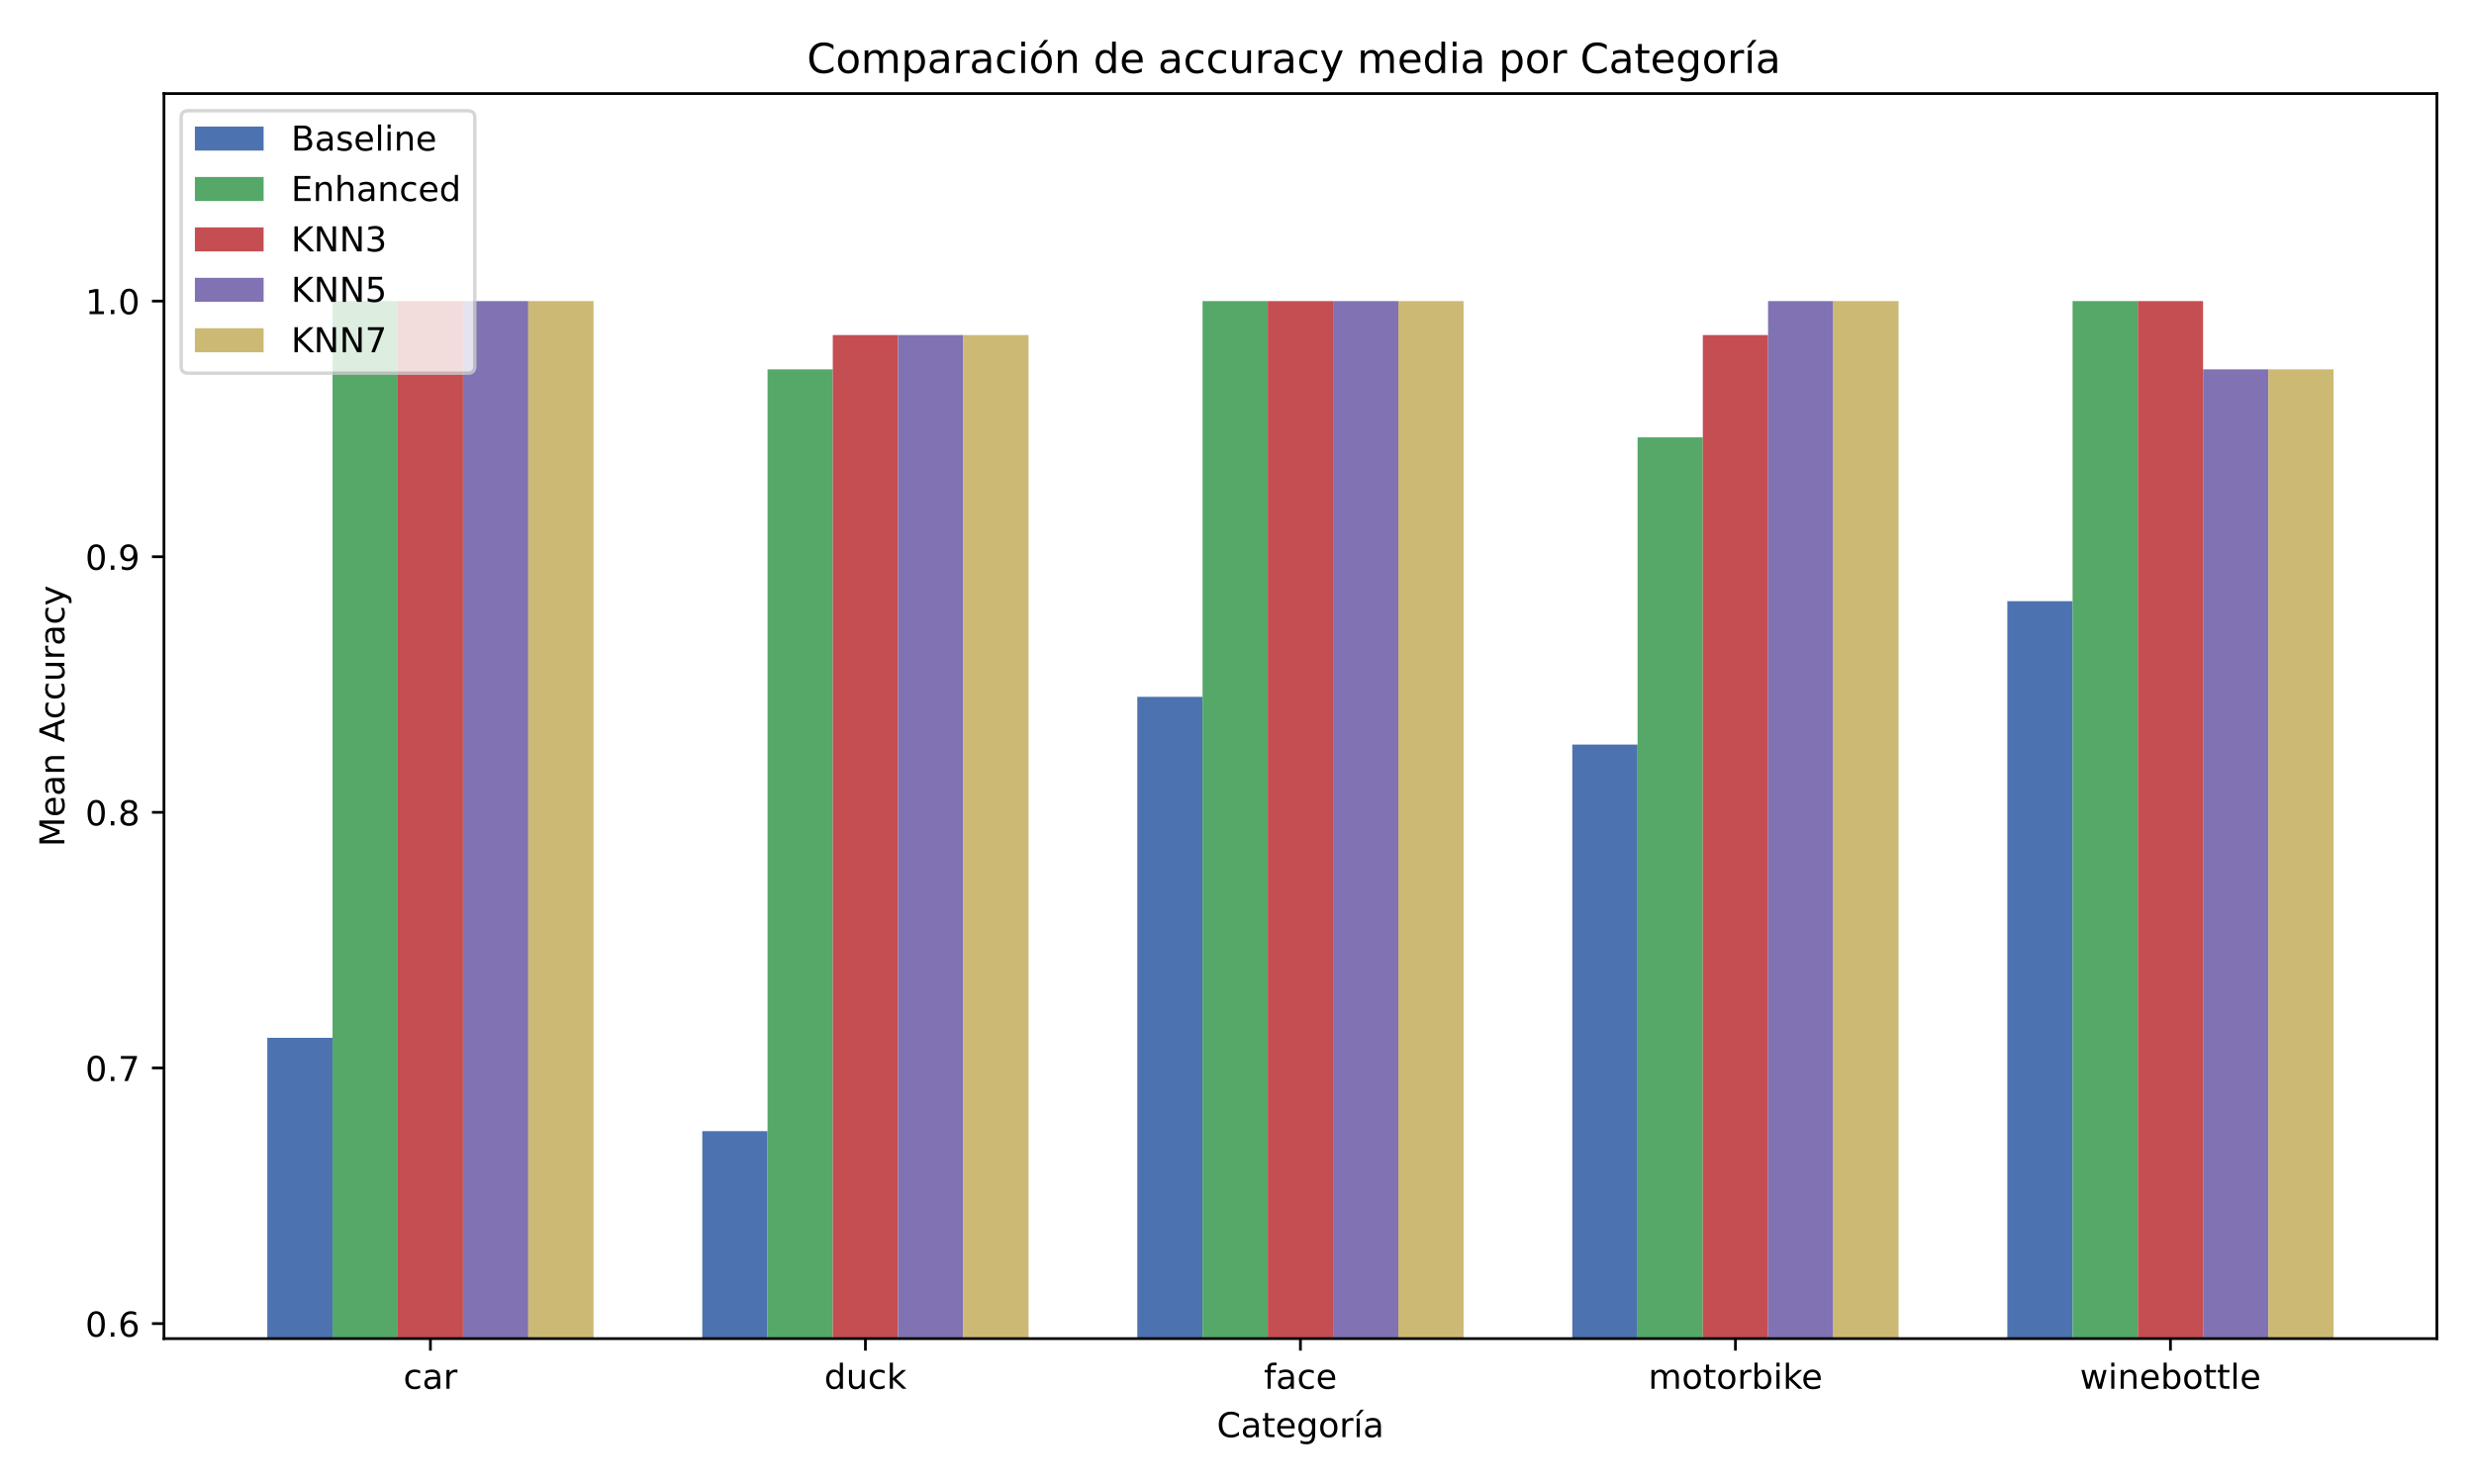
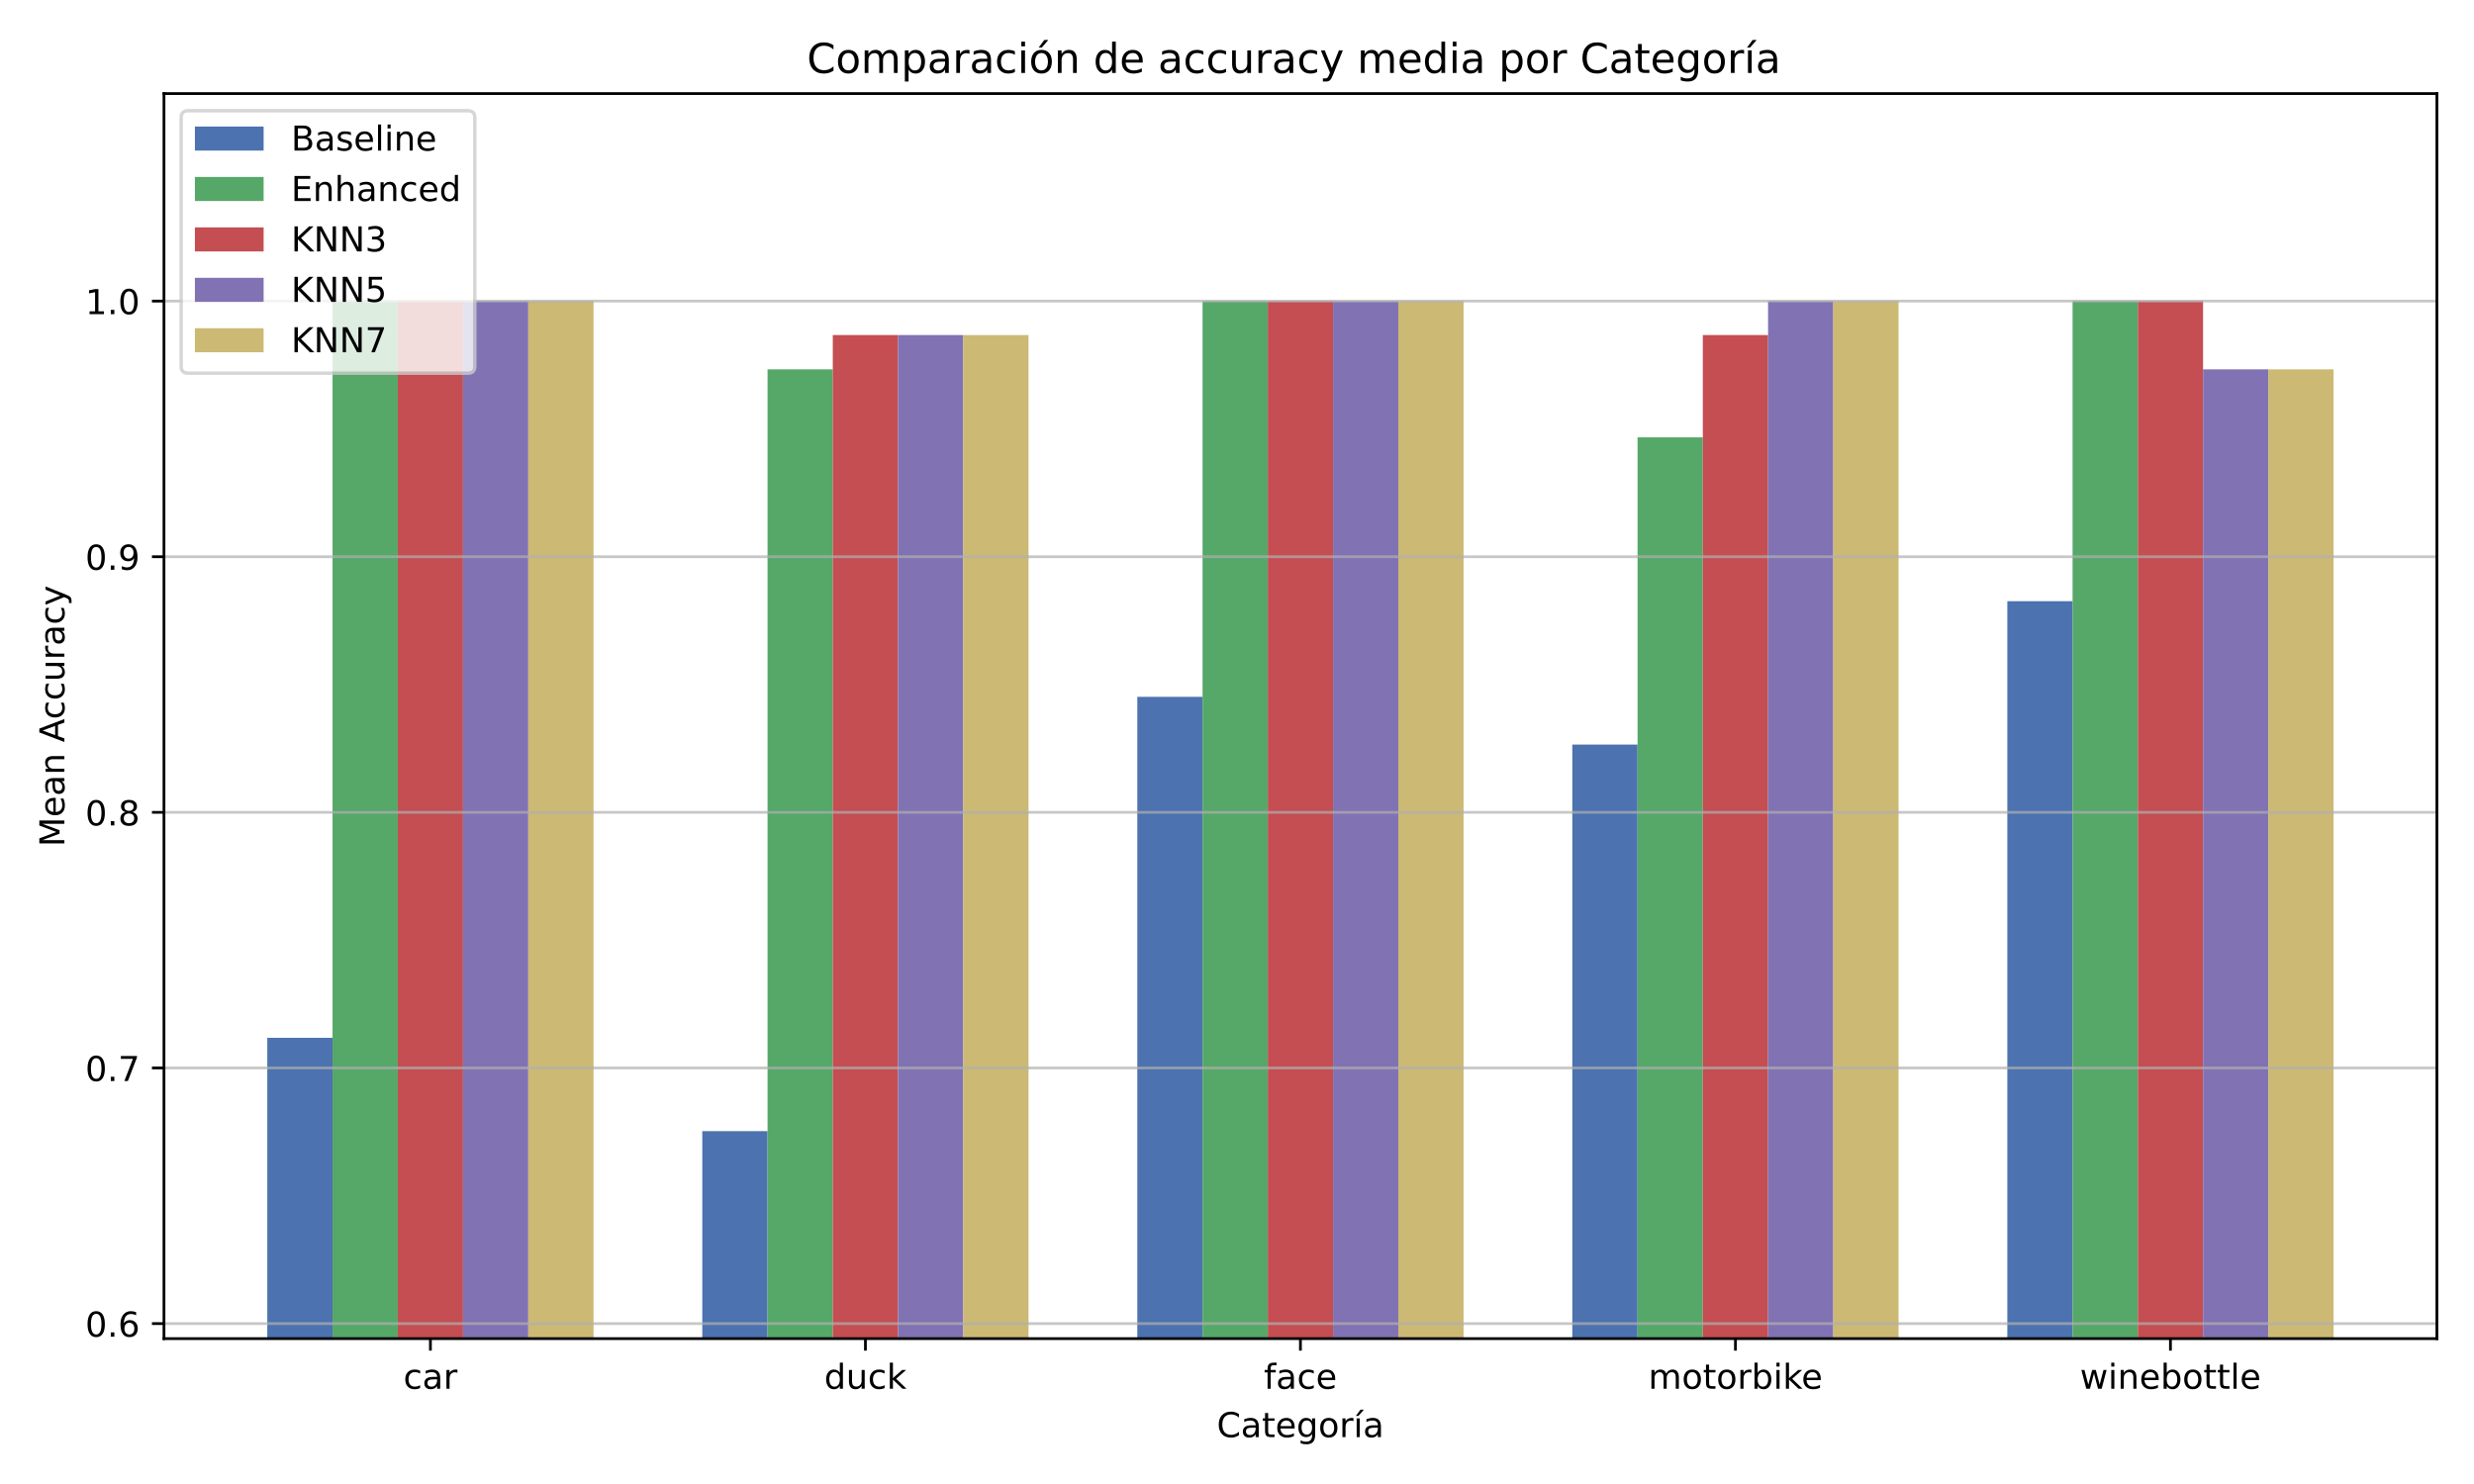
<svg xmlns="http://www.w3.org/2000/svg" xmlns:xlink="http://www.w3.org/1999/xlink" width="720pt" height="432pt" viewBox="0 0 720 432" version="1.1">
  <defs>
    <style type="text/css">*{stroke-linejoin: round; stroke-linecap: butt}</style>
  </defs>
  <g id="figure_1">
    <g id="patch_1">
      <path d="M 0 432  L 720 432  L 720 0  L 0 0  z " style="fill: #ffffff" />
    </g>
    <g id="axes_1">
      <g id="patch_2">
        <path d="M 47.72 389.68  L 709.2 389.68  L 709.2 27.24  L 47.72 27.24  z " style="fill: #ffffff" />
      </g>
      <g id="patch_3">
-         <path d="M 77.787 831.8  L 96.777 831.8  L 96.777 302.112  L 77.787 302.112  z " clip-path="url(#p5210866a4a)" style="fill: #4c72b0" />
+         <path d="M 77.787 831.8  L 96.777 831.8  L 96.777 302.112  L 77.787 302.112  z " clip-path="url(#pf6abbd18b3)" style="fill: #4c72b0" />
      </g>
      <g id="patch_4">
-         <path d="M 204.386 831.8  L 223.376 831.8  L 223.376 329.273  L 204.386 329.273  z " clip-path="url(#p5210866a4a)" style="fill: #4c72b0" />
+         <path d="M 204.386 831.8  L 223.376 831.8  L 223.376 329.273  L 204.386 329.273  z " clip-path="url(#pf6abbd18b3)" style="fill: #4c72b0" />
      </g>
      <g id="patch_5">
-         <path d="M 330.985 831.8  L 349.975 831.8  L 349.975 202.842  L 330.985 202.842  z " clip-path="url(#p5210866a4a)" style="fill: #4c72b0" />
+         <path d="M 330.985 831.8  L 349.975 831.8  L 349.975 202.842  L 330.985 202.842  z " clip-path="url(#pf6abbd18b3)" style="fill: #4c72b0" />
      </g>
      <g id="patch_6">
-         <path d="M 457.584 831.8  L 476.574 831.8  L 476.574 216.757  L 457.584 216.757  z " clip-path="url(#p5210866a4a)" style="fill: #4c72b0" />
+         <path d="M 457.584 831.8  L 476.574 831.8  L 476.574 216.757  L 457.584 216.757  z " clip-path="url(#pf6abbd18b3)" style="fill: #4c72b0" />
      </g>
      <g id="patch_7">
-         <path d="M 584.183 831.8  L 603.173 831.8  L 603.173 175.01  L 584.183 175.01  z " clip-path="url(#p5210866a4a)" style="fill: #4c72b0" />
+         <path d="M 584.183 831.8  L 603.173 831.8  L 603.173 175.01  L 584.183 175.01  z " clip-path="url(#pf6abbd18b3)" style="fill: #4c72b0" />
      </g>
      <g id="patch_8">
-         <path d="M 96.777 831.8  L 115.767 831.8  L 115.767 87.647  L 96.777 87.647  z " clip-path="url(#p5210866a4a)" style="fill: #55a868" />
+         <path d="M 96.777 831.8  L 115.767 831.8  L 115.767 87.647  L 96.777 87.647  z " clip-path="url(#pf6abbd18b3)" style="fill: #55a868" />
      </g>
      <g id="patch_9">
-         <path d="M 223.376 831.8  L 242.366 831.8  L 242.366 107.516  L 223.376 107.516  z " clip-path="url(#p5210866a4a)" style="fill: #55a868" />
+         <path d="M 223.376 831.8  L 242.366 831.8  L 242.366 107.516  L 223.376 107.516  z " clip-path="url(#pf6abbd18b3)" style="fill: #55a868" />
      </g>
      <g id="patch_10">
-         <path d="M 349.975 831.8  L 368.965 831.8  L 368.965 87.647  L 349.975 87.647  z " clip-path="url(#p5210866a4a)" style="fill: #55a868" />
+         <path d="M 349.975 831.8  L 368.965 831.8  L 368.965 87.647  L 349.975 87.647  z " clip-path="url(#pf6abbd18b3)" style="fill: #55a868" />
      </g>
      <g id="patch_11">
-         <path d="M 476.574 831.8  L 495.564 831.8  L 495.564 127.31  L 476.574 127.31  z " clip-path="url(#p5210866a4a)" style="fill: #55a868" />
+         <path d="M 476.574 831.8  L 495.564 831.8  L 495.564 127.31  L 476.574 127.31  z " clip-path="url(#pf6abbd18b3)" style="fill: #55a868" />
      </g>
      <g id="patch_12">
-         <path d="M 603.173 831.8  L 622.163 831.8  L 622.163 87.647  L 603.173 87.647  z " clip-path="url(#p5210866a4a)" style="fill: #55a868" />
+         <path d="M 603.173 831.8  L 622.163 831.8  L 622.163 87.647  L 603.173 87.647  z " clip-path="url(#pf6abbd18b3)" style="fill: #55a868" />
      </g>
      <g id="patch_13">
-         <path d="M 115.767 831.8  L 134.757 831.8  L 134.757 87.647  L 115.767 87.647  z " clip-path="url(#p5210866a4a)" style="fill: #c44e52" />
+         <path d="M 115.767 831.8  L 134.757 831.8  L 134.757 87.647  L 115.767 87.647  z " clip-path="url(#pf6abbd18b3)" style="fill: #c44e52" />
      </g>
      <g id="patch_14">
-         <path d="M 242.366 831.8  L 261.356 831.8  L 261.356 97.544  L 242.366 97.544  z " clip-path="url(#p5210866a4a)" style="fill: #c44e52" />
+         <path d="M 242.366 831.8  L 261.356 831.8  L 261.356 97.544  L 242.366 97.544  z " clip-path="url(#pf6abbd18b3)" style="fill: #c44e52" />
      </g>
      <g id="patch_15">
-         <path d="M 368.965 831.8  L 387.955 831.8  L 387.955 87.647  L 368.965 87.647  z " clip-path="url(#p5210866a4a)" style="fill: #c44e52" />
+         <path d="M 368.965 831.8  L 387.955 831.8  L 387.955 87.647  L 368.965 87.647  z " clip-path="url(#pf6abbd18b3)" style="fill: #c44e52" />
      </g>
      <g id="patch_16">
-         <path d="M 495.564 831.8  L 514.554 831.8  L 514.554 97.544  L 495.564 97.544  z " clip-path="url(#p5210866a4a)" style="fill: #c44e52" />
+         <path d="M 495.564 831.8  L 514.554 831.8  L 514.554 97.544  L 495.564 97.544  z " clip-path="url(#pf6abbd18b3)" style="fill: #c44e52" />
      </g>
      <g id="patch_17">
-         <path d="M 622.163 831.8  L 641.153 831.8  L 641.153 87.647  L 622.163 87.647  z " clip-path="url(#p5210866a4a)" style="fill: #c44e52" />
+         <path d="M 622.163 831.8  L 641.153 831.8  L 641.153 87.647  L 622.163 87.647  z " clip-path="url(#pf6abbd18b3)" style="fill: #c44e52" />
      </g>
      <g id="patch_18">
-         <path d="M 134.757 831.8  L 153.747 831.8  L 153.747 87.647  L 134.757 87.647  z " clip-path="url(#p5210866a4a)" style="fill: #8172b3" />
+         <path d="M 134.757 831.8  L 153.747 831.8  L 153.747 87.647  L 134.757 87.647  z " clip-path="url(#pf6abbd18b3)" style="fill: #8172b3" />
      </g>
      <g id="patch_19">
-         <path d="M 261.356 831.8  L 280.346 831.8  L 280.346 97.544  L 261.356 97.544  z " clip-path="url(#p5210866a4a)" style="fill: #8172b3" />
+         <path d="M 261.356 831.8  L 280.346 831.8  L 280.346 97.544  L 261.356 97.544  z " clip-path="url(#pf6abbd18b3)" style="fill: #8172b3" />
      </g>
      <g id="patch_20">
-         <path d="M 387.955 831.8  L 406.945 831.8  L 406.945 87.647  L 387.955 87.647  z " clip-path="url(#p5210866a4a)" style="fill: #8172b3" />
+         <path d="M 387.955 831.8  L 406.945 831.8  L 406.945 87.647  L 387.955 87.647  z " clip-path="url(#pf6abbd18b3)" style="fill: #8172b3" />
      </g>
      <g id="patch_21">
-         <path d="M 514.554 831.8  L 533.544 831.8  L 533.544 87.647  L 514.554 87.647  z " clip-path="url(#p5210866a4a)" style="fill: #8172b3" />
+         <path d="M 514.554 831.8  L 533.544 831.8  L 533.544 87.647  L 514.554 87.647  z " clip-path="url(#pf6abbd18b3)" style="fill: #8172b3" />
      </g>
      <g id="patch_22">
-         <path d="M 641.153 831.8  L 660.143 831.8  L 660.143 107.516  L 641.153 107.516  z " clip-path="url(#p5210866a4a)" style="fill: #8172b3" />
+         <path d="M 641.153 831.8  L 660.143 831.8  L 660.143 107.516  L 641.153 107.516  z " clip-path="url(#pf6abbd18b3)" style="fill: #8172b3" />
      </g>
      <g id="patch_23">
-         <path d="M 153.747 831.8  L 172.737 831.8  L 172.737 87.647  L 153.747 87.647  z " clip-path="url(#p5210866a4a)" style="fill: #ccb974" />
+         <path d="M 153.747 831.8  L 172.737 831.8  L 172.737 87.647  L 153.747 87.647  z " clip-path="url(#pf6abbd18b3)" style="fill: #ccb974" />
      </g>
      <g id="patch_24">
-         <path d="M 280.346 831.8  L 299.336 831.8  L 299.336 97.544  L 280.346 97.544  z " clip-path="url(#p5210866a4a)" style="fill: #ccb974" />
+         <path d="M 280.346 831.8  L 299.336 831.8  L 299.336 97.544  L 280.346 97.544  z " clip-path="url(#pf6abbd18b3)" style="fill: #ccb974" />
      </g>
      <g id="patch_25">
-         <path d="M 406.945 831.8  L 425.935 831.8  L 425.935 87.647  L 406.945 87.647  z " clip-path="url(#p5210866a4a)" style="fill: #ccb974" />
+         <path d="M 406.945 831.8  L 425.935 831.8  L 425.935 87.647  L 406.945 87.647  z " clip-path="url(#pf6abbd18b3)" style="fill: #ccb974" />
      </g>
      <g id="patch_26">
-         <path d="M 533.544 831.8  L 552.534 831.8  L 552.534 87.647  L 533.544 87.647  z " clip-path="url(#p5210866a4a)" style="fill: #ccb974" />
+         <path d="M 533.544 831.8  L 552.534 831.8  L 552.534 87.647  L 533.544 87.647  z " clip-path="url(#pf6abbd18b3)" style="fill: #ccb974" />
      </g>
      <g id="patch_27">
-         <path d="M 660.143 831.8  L 679.133 831.8  L 679.133 107.516  L 660.143 107.516  z " clip-path="url(#p5210866a4a)" style="fill: #ccb974" />
+         <path d="M 660.143 831.8  L 679.133 831.8  L 679.133 107.516  L 660.143 107.516  z " clip-path="url(#pf6abbd18b3)" style="fill: #ccb974" />
      </g>
      <g id="matplotlib.axis_1">
        <g id="xtick_1">
          <g id="line2d_1">
            <defs>
-               <path id="m7768475325" d="M 0 0  L 0 3.5  " style="stroke: #000000; stroke-width: 0.8" />
-             </defs>
-             <g>
-               <use xlink:href="#m7768475325" x="125.262" y="389.68" style="stroke: #000000; stroke-width: 0.8" />
+               <path id="m9bc396ed4d" d="M 0 0  L 0 3.5  " style="stroke: #000000; stroke-width: 0.8" />
+             </defs>
+             <g>
+               <use xlink:href="#m9bc396ed4d" x="125.262" y="389.68" style="stroke: #000000; stroke-width: 0.8" />
            </g>
          </g>
          <g id="text_1">
            <g transform="translate(117.3932 404.2784) scale(0.1 -0.1)">
              <defs>
                <path id="DejaVuSans-63" d="M 3122 3366  L 3122 2828  Q 2878 2963 2633 3030  Q 2388 3097 2138 3097  Q 1578 3097 1268 2742  Q 959 2388 959 1747  Q 959 1106 1268 751  Q 1578 397 2138 397  Q 2388 397 2633 464  Q 2878 531 3122 666  L 3122 134  Q 2881 22 2623 -34  Q 2366 -91 2075 -91  Q 1284 -91 818 406  Q 353 903 353 1747  Q 353 2603 823 3093  Q 1294 3584 2113 3584  Q 2378 3584 2631 3529  Q 2884 3475 3122 3366  z " transform="scale(0.015625)" />
                <path id="DejaVuSans-61" d="M 2194 1759  Q 1497 1759 1228 1600  Q 959 1441 959 1056  Q 959 750 1161 570  Q 1363 391 1709 391  Q 2188 391 2477 730  Q 2766 1069 2766 1631  L 2766 1759  L 2194 1759  z M 3341 1997  L 3341 0  L 2766 0  L 2766 531  Q 2569 213 2275 61  Q 1981 -91 1556 -91  Q 1019 -91 701 211  Q 384 513 384 1019  Q 384 1609 779 1909  Q 1175 2209 1959 2209  L 2766 2209  L 2766 2266  Q 2766 2663 2505 2880  Q 2244 3097 1772 3097  Q 1472 3097 1187 3025  Q 903 2953 641 2809  L 641 3341  Q 956 3463 1253 3523  Q 1550 3584 1831 3584  Q 2591 3584 2966 3190  Q 3341 2797 3341 1997  z " transform="scale(0.015625)" />
                <path id="DejaVuSans-72" d="M 2631 2963  Q 2534 3019 2420 3045  Q 2306 3072 2169 3072  Q 1681 3072 1420 2755  Q 1159 2438 1159 1844  L 1159 0  L 581 0  L 581 3500  L 1159 3500  L 1159 2956  Q 1341 3275 1631 3429  Q 1922 3584 2338 3584  Q 2397 3584 2469 3576  Q 2541 3569 2628 3553  L 2631 2963  z " transform="scale(0.015625)" />
              </defs>
              <use xlink:href="#DejaVuSans-63" />
              <use xlink:href="#DejaVuSans-61" x="54.98" />
              <use xlink:href="#DejaVuSans-72" x="116.26" />
            </g>
          </g>
        </g>
        <g id="xtick_2">
          <g id="line2d_2">
            <g>
-               <use xlink:href="#m7768475325" x="251.861" y="389.68" style="stroke: #000000; stroke-width: 0.8" />
+               <use xlink:href="#m9bc396ed4d" x="251.861" y="389.68" style="stroke: #000000; stroke-width: 0.8" />
            </g>
          </g>
          <g id="text_2">
            <g transform="translate(239.8735 404.2784) scale(0.1 -0.1)">
              <defs>
                <path id="DejaVuSans-64" d="M 2906 2969  L 2906 4863  L 3481 4863  L 3481 0  L 2906 0  L 2906 525  Q 2725 213 2448 61  Q 2172 -91 1784 -91  Q 1150 -91 751 415  Q 353 922 353 1747  Q 353 2572 751 3078  Q 1150 3584 1784 3584  Q 2172 3584 2448 3432  Q 2725 3281 2906 2969  z M 947 1747  Q 947 1113 1208 752  Q 1469 391 1925 391  Q 2381 391 2643 752  Q 2906 1113 2906 1747  Q 2906 2381 2643 2742  Q 2381 3103 1925 3103  Q 1469 3103 1208 2742  Q 947 2381 947 1747  z " transform="scale(0.015625)" />
                <path id="DejaVuSans-75" d="M 544 1381  L 544 3500  L 1119 3500  L 1119 1403  Q 1119 906 1312 657  Q 1506 409 1894 409  Q 2359 409 2629 706  Q 2900 1003 2900 1516  L 2900 3500  L 3475 3500  L 3475 0  L 2900 0  L 2900 538  Q 2691 219 2414 64  Q 2138 -91 1772 -91  Q 1169 -91 856 284  Q 544 659 544 1381  z M 1991 3584  L 1991 3584  z " transform="scale(0.015625)" />
                <path id="DejaVuSans-6b" d="M 581 4863  L 1159 4863  L 1159 1991  L 2875 3500  L 3609 3500  L 1753 1863  L 3688 0  L 2938 0  L 1159 1709  L 1159 0  L 581 0  L 581 4863  z " transform="scale(0.015625)" />
              </defs>
              <use xlink:href="#DejaVuSans-64" />
              <use xlink:href="#DejaVuSans-75" x="63.477" />
              <use xlink:href="#DejaVuSans-63" x="126.855" />
              <use xlink:href="#DejaVuSans-6b" x="181.836" />
            </g>
          </g>
        </g>
        <g id="xtick_3">
          <g id="line2d_3">
            <g>
-               <use xlink:href="#m7768475325" x="378.46" y="389.68" style="stroke: #000000; stroke-width: 0.8" />
+               <use xlink:href="#m9bc396ed4d" x="378.46" y="389.68" style="stroke: #000000; stroke-width: 0.8" />
            </g>
          </g>
          <g id="text_3">
            <g transform="translate(367.81 404.2784) scale(0.1 -0.1)">
              <defs>
                <path id="DejaVuSans-66" d="M 2375 4863  L 2375 4384  L 1825 4384  Q 1516 4384 1395 4259  Q 1275 4134 1275 3809  L 1275 3500  L 2222 3500  L 2222 3053  L 1275 3053  L 1275 0  L 697 0  L 697 3053  L 147 3053  L 147 3500  L 697 3500  L 697 3744  Q 697 4328 969 4595  Q 1241 4863 1831 4863  L 2375 4863  z " transform="scale(0.015625)" />
                <path id="DejaVuSans-65" d="M 3597 1894  L 3597 1613  L 953 1613  Q 991 1019 1311 708  Q 1631 397 2203 397  Q 2534 397 2845 478  Q 3156 559 3463 722  L 3463 178  Q 3153 47 2828 -22  Q 2503 -91 2169 -91  Q 1331 -91 842 396  Q 353 884 353 1716  Q 353 2575 817 3079  Q 1281 3584 2069 3584  Q 2775 3584 3186 3129  Q 3597 2675 3597 1894  z M 3022 2063  Q 3016 2534 2758 2815  Q 2500 3097 2075 3097  Q 1594 3097 1305 2825  Q 1016 2553 972 2059  L 3022 2063  z " transform="scale(0.015625)" />
              </defs>
              <use xlink:href="#DejaVuSans-66" />
              <use xlink:href="#DejaVuSans-61" x="35.205" />
              <use xlink:href="#DejaVuSans-63" x="96.484" />
              <use xlink:href="#DejaVuSans-65" x="151.465" />
            </g>
          </g>
        </g>
        <g id="xtick_4">
          <g id="line2d_4">
            <g>
-               <use xlink:href="#m7768475325" x="505.059" y="389.68" style="stroke: #000000; stroke-width: 0.8" />
+               <use xlink:href="#m9bc396ed4d" x="505.059" y="389.68" style="stroke: #000000; stroke-width: 0.8" />
            </g>
          </g>
          <g id="text_4">
            <g transform="translate(479.7004 404.2784) scale(0.1 -0.1)">
              <defs>
                <path id="DejaVuSans-6d" d="M 3328 2828  Q 3544 3216 3844 3400  Q 4144 3584 4550 3584  Q 5097 3584 5394 3201  Q 5691 2819 5691 2113  L 5691 0  L 5113 0  L 5113 2094  Q 5113 2597 4934 2840  Q 4756 3084 4391 3084  Q 3944 3084 3684 2787  Q 3425 2491 3425 1978  L 3425 0  L 2847 0  L 2847 2094  Q 2847 2600 2669 2842  Q 2491 3084 2119 3084  Q 1678 3084 1418 2786  Q 1159 2488 1159 1978  L 1159 0  L 581 0  L 581 3500  L 1159 3500  L 1159 2956  Q 1356 3278 1631 3431  Q 1906 3584 2284 3584  Q 2666 3584 2933 3390  Q 3200 3197 3328 2828  z " transform="scale(0.015625)" />
                <path id="DejaVuSans-6f" d="M 1959 3097  Q 1497 3097 1228 2736  Q 959 2375 959 1747  Q 959 1119 1226 758  Q 1494 397 1959 397  Q 2419 397 2687 759  Q 2956 1122 2956 1747  Q 2956 2369 2687 2733  Q 2419 3097 1959 3097  z M 1959 3584  Q 2709 3584 3137 3096  Q 3566 2609 3566 1747  Q 3566 888 3137 398  Q 2709 -91 1959 -91  Q 1206 -91 779 398  Q 353 888 353 1747  Q 353 2609 779 3096  Q 1206 3584 1959 3584  z " transform="scale(0.015625)" />
                <path id="DejaVuSans-74" d="M 1172 4494  L 1172 3500  L 2356 3500  L 2356 3053  L 1172 3053  L 1172 1153  Q 1172 725 1289 603  Q 1406 481 1766 481  L 2356 481  L 2356 0  L 1766 0  Q 1100 0 847 248  Q 594 497 594 1153  L 594 3053  L 172 3053  L 172 3500  L 594 3500  L 594 4494  L 1172 4494  z " transform="scale(0.015625)" />
                <path id="DejaVuSans-62" d="M 3116 1747  Q 3116 2381 2855 2742  Q 2594 3103 2138 3103  Q 1681 3103 1420 2742  Q 1159 2381 1159 1747  Q 1159 1113 1420 752  Q 1681 391 2138 391  Q 2594 391 2855 752  Q 3116 1113 3116 1747  z M 1159 2969  Q 1341 3281 1617 3432  Q 1894 3584 2278 3584  Q 2916 3584 3314 3078  Q 3713 2572 3713 1747  Q 3713 922 3314 415  Q 2916 -91 2278 -91  Q 1894 -91 1617 61  Q 1341 213 1159 525  L 1159 0  L 581 0  L 581 4863  L 1159 4863  L 1159 2969  z " transform="scale(0.015625)" />
                <path id="DejaVuSans-69" d="M 603 3500  L 1178 3500  L 1178 0  L 603 0  L 603 3500  z M 603 4863  L 1178 4863  L 1178 4134  L 603 4134  L 603 4863  z " transform="scale(0.015625)" />
              </defs>
              <use xlink:href="#DejaVuSans-6d" />
              <use xlink:href="#DejaVuSans-6f" x="97.412" />
              <use xlink:href="#DejaVuSans-74" x="158.594" />
              <use xlink:href="#DejaVuSans-6f" x="197.803" />
              <use xlink:href="#DejaVuSans-72" x="258.984" />
              <use xlink:href="#DejaVuSans-62" x="300.098" />
              <use xlink:href="#DejaVuSans-69" x="363.574" />
              <use xlink:href="#DejaVuSans-6b" x="391.357" />
              <use xlink:href="#DejaVuSans-65" x="445.643" />
            </g>
          </g>
        </g>
        <g id="xtick_5">
          <g id="line2d_5">
            <g>
-               <use xlink:href="#m7768475325" x="631.658" y="389.68" style="stroke: #000000; stroke-width: 0.8" />
+               <use xlink:href="#m9bc396ed4d" x="631.658" y="389.68" style="stroke: #000000; stroke-width: 0.8" />
            </g>
          </g>
          <g id="text_5">
            <g transform="translate(605.3151 404.2784) scale(0.1 -0.1)">
              <defs>
                <path id="DejaVuSans-77" d="M 269 3500  L 844 3500  L 1563 769  L 2278 3500  L 2956 3500  L 3675 769  L 4391 3500  L 4966 3500  L 4050 0  L 3372 0  L 2619 2869  L 1863 0  L 1184 0  L 269 3500  z " transform="scale(0.015625)" />
                <path id="DejaVuSans-6e" d="M 3513 2113  L 3513 0  L 2938 0  L 2938 2094  Q 2938 2591 2744 2837  Q 2550 3084 2163 3084  Q 1697 3084 1428 2787  Q 1159 2491 1159 1978  L 1159 0  L 581 0  L 581 3500  L 1159 3500  L 1159 2956  Q 1366 3272 1645 3428  Q 1925 3584 2291 3584  Q 2894 3584 3203 3211  Q 3513 2838 3513 2113  z " transform="scale(0.015625)" />
                <path id="DejaVuSans-6c" d="M 603 4863  L 1178 4863  L 1178 0  L 603 0  L 603 4863  z " transform="scale(0.015625)" />
              </defs>
              <use xlink:href="#DejaVuSans-77" />
              <use xlink:href="#DejaVuSans-69" x="81.787" />
              <use xlink:href="#DejaVuSans-6e" x="109.57" />
              <use xlink:href="#DejaVuSans-65" x="172.949" />
              <use xlink:href="#DejaVuSans-62" x="234.473" />
              <use xlink:href="#DejaVuSans-6f" x="297.949" />
              <use xlink:href="#DejaVuSans-74" x="359.131" />
              <use xlink:href="#DejaVuSans-74" x="398.34" />
              <use xlink:href="#DejaVuSans-6c" x="437.549" />
              <use xlink:href="#DejaVuSans-65" x="465.332" />
            </g>
          </g>
        </g>
        <g id="text_6">
          <g transform="translate(354.1256 418.3566) scale(0.1 -0.1)">
            <defs>
              <path id="DejaVuSans-43" d="M 4122 4306  L 4122 3641  Q 3803 3938 3442 4084  Q 3081 4231 2675 4231  Q 1875 4231 1450 3742  Q 1025 3253 1025 2328  Q 1025 1406 1450 917  Q 1875 428 2675 428  Q 3081 428 3442 575  Q 3803 722 4122 1019  L 4122 359  Q 3791 134 3420 21  Q 3050 -91 2638 -91  Q 1578 -91 968 557  Q 359 1206 359 2328  Q 359 3453 968 4101  Q 1578 4750 2638 4750  Q 3056 4750 3426 4639  Q 3797 4528 4122 4306  z " transform="scale(0.015625)" />
              <path id="DejaVuSans-67" d="M 2906 1791  Q 2906 2416 2648 2759  Q 2391 3103 1925 3103  Q 1463 3103 1205 2759  Q 947 2416 947 1791  Q 947 1169 1205 825  Q 1463 481 1925 481  Q 2391 481 2648 825  Q 2906 1169 2906 1791  z M 3481 434  Q 3481 -459 3084 -895  Q 2688 -1331 1869 -1331  Q 1566 -1331 1297 -1286  Q 1028 -1241 775 -1147  L 775 -588  Q 1028 -725 1275 -790  Q 1522 -856 1778 -856  Q 2344 -856 2625 -561  Q 2906 -266 2906 331  L 2906 616  Q 2728 306 2450 153  Q 2172 0 1784 0  Q 1141 0 747 490  Q 353 981 353 1791  Q 353 2603 747 3093  Q 1141 3584 1784 3584  Q 2172 3584 2450 3431  Q 2728 3278 2906 2969  L 2906 3500  L 3481 3500  L 3481 434  z " transform="scale(0.015625)" />
              <path id="DejaVuSans-ed" d="M 1322 5119  L 1944 5119  L 926 3944  L 447 3944  L 1322 5119  z M 603 3500  L 1178 3500  L 1178 0  L 603 0  L 603 3500  z M 891 3584  L 891 3584  z " transform="scale(0.015625)" />
            </defs>
            <use xlink:href="#DejaVuSans-43" />
            <use xlink:href="#DejaVuSans-61" x="69.824" />
            <use xlink:href="#DejaVuSans-74" x="131.104" />
            <use xlink:href="#DejaVuSans-65" x="170.312" />
            <use xlink:href="#DejaVuSans-67" x="231.836" />
            <use xlink:href="#DejaVuSans-6f" x="295.312" />
            <use xlink:href="#DejaVuSans-72" x="356.494" />
            <use xlink:href="#DejaVuSans-ed" x="397.607" />
            <use xlink:href="#DejaVuSans-61" x="425.391" />
          </g>
        </g>
      </g>
      <g id="matplotlib.axis_2">
        <g id="ytick_1">
          <g id="line2d_6">
-             <defs>
-               <path id="me18ffff61a" d="M 0 0  L -3.5 0  " style="stroke: #000000; stroke-width: 0.8" />
-             </defs>
-             <g>
-               <use xlink:href="#me18ffff61a" x="47.72" y="385.308" style="stroke: #000000; stroke-width: 0.8" />
+             <path d="M 47.72 385.308  L 709.2 385.308  " clip-path="url(#pf6abbd18b3)" style="fill: none; stroke: #b0b0b0; stroke-opacity: 0.7; stroke-width: 0.8; stroke-linecap: square" />
+           </g>
+           <g id="line2d_7">
+             <defs>
+               <path id="m8145f2a3a0" d="M 0 0  L -3.5 0  " style="stroke: #000000; stroke-width: 0.8" />
+             </defs>
+             <g>
+               <use xlink:href="#m8145f2a3a0" x="47.72" y="385.308" style="stroke: #000000; stroke-width: 0.8" />
            </g>
          </g>
          <g id="text_7">
            <g transform="translate(24.81687 389.1073) scale(0.1 -0.1)">
              <defs>
                <path id="DejaVuSans-30" d="M 2034 4250  Q 1547 4250 1301 3770  Q 1056 3291 1056 2328  Q 1056 1369 1301 889  Q 1547 409 2034 409  Q 2525 409 2770 889  Q 3016 1369 3016 2328  Q 3016 3291 2770 3770  Q 2525 4250 2034 4250  z M 2034 4750  Q 2819 4750 3233 4129  Q 3647 3509 3647 2328  Q 3647 1150 3233 529  Q 2819 -91 2034 -91  Q 1250 -91 836 529  Q 422 1150 422 2328  Q 422 3509 836 4129  Q 1250 4750 2034 4750  z " transform="scale(0.015625)" />
                <path id="DejaVuSans-2e" d="M 684 794  L 1344 794  L 1344 0  L 684 0  L 684 794  z " transform="scale(0.015625)" />
                <path id="DejaVuSans-36" d="M 2113 2584  Q 1688 2584 1439 2293  Q 1191 2003 1191 1497  Q 1191 994 1439 701  Q 1688 409 2113 409  Q 2538 409 2786 701  Q 3034 994 3034 1497  Q 3034 2003 2786 2293  Q 2538 2584 2113 2584  z M 3366 4563  L 3366 3988  Q 3128 4100 2886 4159  Q 2644 4219 2406 4219  Q 1781 4219 1451 3797  Q 1122 3375 1075 2522  Q 1259 2794 1537 2939  Q 1816 3084 2150 3084  Q 2853 3084 3261 2657  Q 3669 2231 3669 1497  Q 3669 778 3244 343  Q 2819 -91 2113 -91  Q 1303 -91 875 529  Q 447 1150 447 2328  Q 447 3434 972 4092  Q 1497 4750 2381 4750  Q 2619 4750 2861 4703  Q 3103 4656 3366 4563  z " transform="scale(0.015625)" />
              </defs>
              <use xlink:href="#DejaVuSans-30" />
              <use xlink:href="#DejaVuSans-2e" x="63.623" />
              <use xlink:href="#DejaVuSans-36" x="95.41" />
            </g>
          </g>
        </g>
        <g id="ytick_2">
-           <g id="line2d_7">
-             <g>
-               <use xlink:href="#me18ffff61a" x="47.72" y="310.893" style="stroke: #000000; stroke-width: 0.8" />
+           <g id="line2d_8">
+             <path d="M 47.72 310.893  L 709.2 310.893  " clip-path="url(#pf6abbd18b3)" style="fill: none; stroke: #b0b0b0; stroke-opacity: 0.7; stroke-width: 0.8; stroke-linecap: square" />
+           </g>
+           <g id="line2d_9">
+             <g>
+               <use xlink:href="#m8145f2a3a0" x="47.72" y="310.893" style="stroke: #000000; stroke-width: 0.8" />
            </g>
          </g>
          <g id="text_8">
            <g transform="translate(24.81687 314.692) scale(0.1 -0.1)">
              <defs>
                <path id="DejaVuSans-37" d="M 525 4666  L 3525 4666  L 3525 4397  L 1831 0  L 1172 0  L 2766 4134  L 525 4134  L 525 4666  z " transform="scale(0.015625)" />
              </defs>
              <use xlink:href="#DejaVuSans-30" />
              <use xlink:href="#DejaVuSans-2e" x="63.623" />
              <use xlink:href="#DejaVuSans-37" x="95.41" />
            </g>
          </g>
        </g>
        <g id="ytick_3">
-           <g id="line2d_8">
-             <g>
-               <use xlink:href="#me18ffff61a" x="47.72" y="236.477" style="stroke: #000000; stroke-width: 0.8" />
+           <g id="line2d_10">
+             <path d="M 47.72 236.477  L 709.2 236.477  " clip-path="url(#pf6abbd18b3)" style="fill: none; stroke: #b0b0b0; stroke-opacity: 0.7; stroke-width: 0.8; stroke-linecap: square" />
+           </g>
+           <g id="line2d_11">
+             <g>
+               <use xlink:href="#m8145f2a3a0" x="47.72" y="236.477" style="stroke: #000000; stroke-width: 0.8" />
            </g>
          </g>
          <g id="text_9">
            <g transform="translate(24.81687 240.2766) scale(0.1 -0.1)">
              <defs>
                <path id="DejaVuSans-38" d="M 2034 2216  Q 1584 2216 1326 1975  Q 1069 1734 1069 1313  Q 1069 891 1326 650  Q 1584 409 2034 409  Q 2484 409 2743 651  Q 3003 894 3003 1313  Q 3003 1734 2745 1975  Q 2488 2216 2034 2216  z M 1403 2484  Q 997 2584 770 2862  Q 544 3141 544 3541  Q 544 4100 942 4425  Q 1341 4750 2034 4750  Q 2731 4750 3128 4425  Q 3525 4100 3525 3541  Q 3525 3141 3298 2862  Q 3072 2584 2669 2484  Q 3125 2378 3379 2068  Q 3634 1759 3634 1313  Q 3634 634 3220 271  Q 2806 -91 2034 -91  Q 1263 -91 848 271  Q 434 634 434 1313  Q 434 1759 690 2068  Q 947 2378 1403 2484  z M 1172 3481  Q 1172 3119 1398 2916  Q 1625 2713 2034 2713  Q 2441 2713 2670 2916  Q 2900 3119 2900 3481  Q 2900 3844 2670 4047  Q 2441 4250 2034 4250  Q 1625 4250 1398 4047  Q 1172 3844 1172 3481  z " transform="scale(0.015625)" />
              </defs>
              <use xlink:href="#DejaVuSans-30" />
              <use xlink:href="#DejaVuSans-2e" x="63.623" />
              <use xlink:href="#DejaVuSans-38" x="95.41" />
            </g>
          </g>
        </g>
        <g id="ytick_4">
-           <g id="line2d_9">
-             <g>
-               <use xlink:href="#me18ffff61a" x="47.72" y="162.062" style="stroke: #000000; stroke-width: 0.8" />
+           <g id="line2d_12">
+             <path d="M 47.72 162.062  L 709.2 162.062  " clip-path="url(#pf6abbd18b3)" style="fill: none; stroke: #b0b0b0; stroke-opacity: 0.7; stroke-width: 0.8; stroke-linecap: square" />
+           </g>
+           <g id="line2d_13">
+             <g>
+               <use xlink:href="#m8145f2a3a0" x="47.72" y="162.062" style="stroke: #000000; stroke-width: 0.8" />
            </g>
          </g>
          <g id="text_10">
            <g transform="translate(24.81687 165.8612) scale(0.1 -0.1)">
              <defs>
                <path id="DejaVuSans-39" d="M 703 97  L 703 672  Q 941 559 1184 500  Q 1428 441 1663 441  Q 2288 441 2617 861  Q 2947 1281 2994 2138  Q 2813 1869 2534 1725  Q 2256 1581 1919 1581  Q 1219 1581 811 2004  Q 403 2428 403 3163  Q 403 3881 828 4315  Q 1253 4750 1959 4750  Q 2769 4750 3195 4129  Q 3622 3509 3622 2328  Q 3622 1225 3098 567  Q 2575 -91 1691 -91  Q 1453 -91 1209 -44  Q 966 3 703 97  z M 1959 2075  Q 2384 2075 2632 2365  Q 2881 2656 2881 3163  Q 2881 3666 2632 3958  Q 2384 4250 1959 4250  Q 1534 4250 1286 3958  Q 1038 3666 1038 3163  Q 1038 2656 1286 2365  Q 1534 2075 1959 2075  z " transform="scale(0.015625)" />
              </defs>
              <use xlink:href="#DejaVuSans-30" />
              <use xlink:href="#DejaVuSans-2e" x="63.623" />
              <use xlink:href="#DejaVuSans-39" x="95.41" />
            </g>
          </g>
        </g>
        <g id="ytick_5">
-           <g id="line2d_10">
-             <g>
-               <use xlink:href="#me18ffff61a" x="47.72" y="87.647" style="stroke: #000000; stroke-width: 0.8" />
+           <g id="line2d_14">
+             <path d="M 47.72 87.647  L 709.2 87.647  " clip-path="url(#pf6abbd18b3)" style="fill: none; stroke: #b0b0b0; stroke-opacity: 0.7; stroke-width: 0.8; stroke-linecap: square" />
+           </g>
+           <g id="line2d_15">
+             <g>
+               <use xlink:href="#m8145f2a3a0" x="47.72" y="87.647" style="stroke: #000000; stroke-width: 0.8" />
            </g>
          </g>
          <g id="text_11">
            <g transform="translate(24.81687 91.44589) scale(0.1 -0.1)">
              <defs>
                <path id="DejaVuSans-31" d="M 794 531  L 1825 531  L 1825 4091  L 703 3866  L 703 4441  L 1819 4666  L 2450 4666  L 2450 531  L 3481 531  L 3481 0  L 794 0  L 794 531  z " transform="scale(0.015625)" />
              </defs>
              <use xlink:href="#DejaVuSans-31" />
              <use xlink:href="#DejaVuSans-2e" x="63.623" />
              <use xlink:href="#DejaVuSans-30" x="95.41" />
            </g>
          </g>
        </g>
        <g id="text_12">
          <g transform="translate(18.73719 246.5006) rotate(-90) scale(0.1 -0.1)">
            <defs>
              <path id="DejaVuSans-4d" d="M 628 4666  L 1569 4666  L 2759 1491  L 3956 4666  L 4897 4666  L 4897 0  L 4281 0  L 4281 4097  L 3078 897  L 2444 897  L 1241 4097  L 1241 0  L 628 0  L 628 4666  z " transform="scale(0.015625)" />
              <path id="DejaVuSans-20" transform="scale(0.015625)" />
              <path id="DejaVuSans-41" d="M 2188 4044  L 1331 1722  L 3047 1722  L 2188 4044  z M 1831 4666  L 2547 4666  L 4325 0  L 3669 0  L 3244 1197  L 1141 1197  L 716 0  L 50 0  L 1831 4666  z " transform="scale(0.015625)" />
              <path id="DejaVuSans-79" d="M 2059 -325  Q 1816 -950 1584 -1140  Q 1353 -1331 966 -1331  L 506 -1331  L 506 -850  L 844 -850  Q 1081 -850 1212 -737  Q 1344 -625 1503 -206  L 1606 56  L 191 3500  L 800 3500  L 1894 763  L 2988 3500  L 3597 3500  L 2059 -325  z " transform="scale(0.015625)" />
            </defs>
            <use xlink:href="#DejaVuSans-4d" />
            <use xlink:href="#DejaVuSans-65" x="86.279" />
            <use xlink:href="#DejaVuSans-61" x="147.803" />
            <use xlink:href="#DejaVuSans-6e" x="209.082" />
            <use xlink:href="#DejaVuSans-20" x="272.461" />
            <use xlink:href="#DejaVuSans-41" x="304.248" />
            <use xlink:href="#DejaVuSans-63" x="370.906" />
            <use xlink:href="#DejaVuSans-63" x="425.887" />
            <use xlink:href="#DejaVuSans-75" x="480.867" />
            <use xlink:href="#DejaVuSans-72" x="544.246" />
            <use xlink:href="#DejaVuSans-61" x="585.359" />
            <use xlink:href="#DejaVuSans-63" x="646.639" />
            <use xlink:href="#DejaVuSans-79" x="701.619" />
          </g>
        </g>
      </g>
      <g id="patch_28">
        <path d="M 47.72 389.68  L 47.72 27.24  " style="fill: none; stroke: #000000; stroke-width: 0.8; stroke-linejoin: miter; stroke-linecap: square" />
      </g>
      <g id="patch_29">
        <path d="M 709.2 389.68  L 709.2 27.24  " style="fill: none; stroke: #000000; stroke-width: 0.8; stroke-linejoin: miter; stroke-linecap: square" />
      </g>
      <g id="patch_30">
        <path d="M 47.72 389.68  L 709.2 389.68  " style="fill: none; stroke: #000000; stroke-width: 0.8; stroke-linejoin: miter; stroke-linecap: square" />
      </g>
      <g id="patch_31">
        <path d="M 47.72 27.24  L 709.2 27.24  " style="fill: none; stroke: #000000; stroke-width: 0.8; stroke-linejoin: miter; stroke-linecap: square" />
      </g>
      <g id="text_13">
        <g transform="translate(234.835 21.24) scale(0.12 -0.12)">
          <defs>
            <path id="DejaVuSans-70" d="M 1159 525  L 1159 -1331  L 581 -1331  L 581 3500  L 1159 3500  L 1159 2969  Q 1341 3281 1617 3432  Q 1894 3584 2278 3584  Q 2916 3584 3314 3078  Q 3713 2572 3713 1747  Q 3713 922 3314 415  Q 2916 -91 2278 -91  Q 1894 -91 1617 61  Q 1341 213 1159 525  z M 3116 1747  Q 3116 2381 2855 2742  Q 2594 3103 2138 3103  Q 1681 3103 1420 2742  Q 1159 2381 1159 1747  Q 1159 1113 1420 752  Q 1681 391 2138 391  Q 2594 391 2855 752  Q 3116 1113 3116 1747  z " transform="scale(0.015625)" />
            <path id="DejaVuSans-f3" d="M 1959 3097  Q 1497 3097 1228 2736  Q 959 2375 959 1747  Q 959 1119 1226 758  Q 1494 397 1959 397  Q 2419 397 2687 759  Q 2956 1122 2956 1747  Q 2956 2369 2687 2733  Q 2419 3097 1959 3097  z M 1959 3584  Q 2709 3584 3137 3096  Q 3566 2609 3566 1747  Q 3566 888 3137 398  Q 2709 -91 1959 -91  Q 1206 -91 779 398  Q 353 888 353 1747  Q 353 2609 779 3096  Q 1206 3584 1959 3584  z M 2394 5119  L 3016 5119  L 1998 3944  L 1519 3944  L 2394 5119  z " transform="scale(0.015625)" />
          </defs>
          <use xlink:href="#DejaVuSans-43" />
          <use xlink:href="#DejaVuSans-6f" x="69.824" />
          <use xlink:href="#DejaVuSans-6d" x="131.006" />
          <use xlink:href="#DejaVuSans-70" x="228.418" />
          <use xlink:href="#DejaVuSans-61" x="291.895" />
          <use xlink:href="#DejaVuSans-72" x="353.174" />
          <use xlink:href="#DejaVuSans-61" x="394.287" />
          <use xlink:href="#DejaVuSans-63" x="455.566" />
          <use xlink:href="#DejaVuSans-69" x="510.547" />
          <use xlink:href="#DejaVuSans-f3" x="538.33" />
          <use xlink:href="#DejaVuSans-6e" x="599.512" />
          <use xlink:href="#DejaVuSans-20" x="662.891" />
          <use xlink:href="#DejaVuSans-64" x="694.678" />
          <use xlink:href="#DejaVuSans-65" x="758.154" />
          <use xlink:href="#DejaVuSans-20" x="819.678" />
          <use xlink:href="#DejaVuSans-61" x="851.465" />
          <use xlink:href="#DejaVuSans-63" x="912.744" />
          <use xlink:href="#DejaVuSans-63" x="967.725" />
          <use xlink:href="#DejaVuSans-75" x="1022.705" />
          <use xlink:href="#DejaVuSans-72" x="1086.084" />
          <use xlink:href="#DejaVuSans-61" x="1127.197" />
          <use xlink:href="#DejaVuSans-63" x="1188.477" />
          <use xlink:href="#DejaVuSans-79" x="1243.457" />
          <use xlink:href="#DejaVuSans-20" x="1302.637" />
          <use xlink:href="#DejaVuSans-6d" x="1334.424" />
          <use xlink:href="#DejaVuSans-65" x="1431.836" />
          <use xlink:href="#DejaVuSans-64" x="1493.359" />
          <use xlink:href="#DejaVuSans-69" x="1556.836" />
          <use xlink:href="#DejaVuSans-61" x="1584.619" />
          <use xlink:href="#DejaVuSans-20" x="1645.898" />
          <use xlink:href="#DejaVuSans-70" x="1677.686" />
          <use xlink:href="#DejaVuSans-6f" x="1741.162" />
          <use xlink:href="#DejaVuSans-72" x="1802.344" />
          <use xlink:href="#DejaVuSans-20" x="1843.457" />
          <use xlink:href="#DejaVuSans-43" x="1875.244" />
          <use xlink:href="#DejaVuSans-61" x="1945.068" />
          <use xlink:href="#DejaVuSans-74" x="2006.348" />
          <use xlink:href="#DejaVuSans-65" x="2045.557" />
          <use xlink:href="#DejaVuSans-67" x="2107.08" />
          <use xlink:href="#DejaVuSans-6f" x="2170.557" />
          <use xlink:href="#DejaVuSans-72" x="2231.738" />
          <use xlink:href="#DejaVuSans-ed" x="2272.852" />
          <use xlink:href="#DejaVuSans-61" x="2300.635" />
          <use xlink:href="#DejaVuSans-20" x="2361.914" />
        </g>
      </g>
      <g id="legend_1">
        <g id="patch_32">
          <path d="M 54.72 108.631  L 136.179 108.631  Q 138.179 108.631 138.179 106.631  L 138.179 34.24  Q 138.179 32.24 136.179 32.24  L 54.72 32.24  Q 52.72 32.24 52.72 34.24  L 52.72 106.631  Q 52.72 108.631 54.72 108.631  z " style="fill: #ffffff; opacity: 0.8; stroke: #cccccc; stroke-linejoin: miter" />
        </g>
        <g id="patch_33">
          <path d="M 56.72 43.838  L 76.72 43.838  L 76.72 36.838  L 56.72 36.838  z " style="fill: #4c72b0" />
        </g>
        <g id="text_14">
          <g transform="translate(84.72 43.83844) scale(0.1 -0.1)">
            <defs>
              <path id="DejaVuSans-42" d="M 1259 2228  L 1259 519  L 2272 519  Q 2781 519 3026 730  Q 3272 941 3272 1375  Q 3272 1813 3026 2020  Q 2781 2228 2272 2228  L 1259 2228  z M 1259 4147  L 1259 2741  L 2194 2741  Q 2656 2741 2882 2914  Q 3109 3088 3109 3444  Q 3109 3797 2882 3972  Q 2656 4147 2194 4147  L 1259 4147  z M 628 4666  L 2241 4666  Q 2963 4666 3353 4366  Q 3744 4066 3744 3513  Q 3744 3084 3544 2831  Q 3344 2578 2956 2516  Q 3422 2416 3680 2098  Q 3938 1781 3938 1306  Q 3938 681 3513 340  Q 3088 0 2303 0  L 628 0  L 628 4666  z " transform="scale(0.015625)" />
              <path id="DejaVuSans-73" d="M 2834 3397  L 2834 2853  Q 2591 2978 2328 3040  Q 2066 3103 1784 3103  Q 1356 3103 1142 2972  Q 928 2841 928 2578  Q 928 2378 1081 2264  Q 1234 2150 1697 2047  L 1894 2003  Q 2506 1872 2764 1633  Q 3022 1394 3022 966  Q 3022 478 2636 193  Q 2250 -91 1575 -91  Q 1294 -91 989 -36  Q 684 19 347 128  L 347 722  Q 666 556 975 473  Q 1284 391 1588 391  Q 1994 391 2212 530  Q 2431 669 2431 922  Q 2431 1156 2273 1281  Q 2116 1406 1581 1522  L 1381 1569  Q 847 1681 609 1914  Q 372 2147 372 2553  Q 372 3047 722 3315  Q 1072 3584 1716 3584  Q 2034 3584 2315 3537  Q 2597 3491 2834 3397  z " transform="scale(0.015625)" />
            </defs>
            <use xlink:href="#DejaVuSans-42" />
            <use xlink:href="#DejaVuSans-61" x="68.604" />
            <use xlink:href="#DejaVuSans-73" x="129.883" />
            <use xlink:href="#DejaVuSans-65" x="181.982" />
            <use xlink:href="#DejaVuSans-6c" x="243.506" />
            <use xlink:href="#DejaVuSans-69" x="271.289" />
            <use xlink:href="#DejaVuSans-6e" x="299.072" />
            <use xlink:href="#DejaVuSans-65" x="362.451" />
          </g>
        </g>
        <g id="patch_34">
          <path d="M 56.72 58.517  L 76.72 58.517  L 76.72 51.517  L 56.72 51.517  z " style="fill: #55a868" />
        </g>
        <g id="text_15">
          <g transform="translate(84.72 58.51656) scale(0.1 -0.1)">
            <defs>
              <path id="DejaVuSans-45" d="M 628 4666  L 3578 4666  L 3578 4134  L 1259 4134  L 1259 2753  L 3481 2753  L 3481 2222  L 1259 2222  L 1259 531  L 3634 531  L 3634 0  L 628 0  L 628 4666  z " transform="scale(0.015625)" />
              <path id="DejaVuSans-68" d="M 3513 2113  L 3513 0  L 2938 0  L 2938 2094  Q 2938 2591 2744 2837  Q 2550 3084 2163 3084  Q 1697 3084 1428 2787  Q 1159 2491 1159 1978  L 1159 0  L 581 0  L 581 4863  L 1159 4863  L 1159 2956  Q 1366 3272 1645 3428  Q 1925 3584 2291 3584  Q 2894 3584 3203 3211  Q 3513 2838 3513 2113  z " transform="scale(0.015625)" />
            </defs>
            <use xlink:href="#DejaVuSans-45" />
            <use xlink:href="#DejaVuSans-6e" x="63.184" />
            <use xlink:href="#DejaVuSans-68" x="126.562" />
            <use xlink:href="#DejaVuSans-61" x="189.941" />
            <use xlink:href="#DejaVuSans-6e" x="251.221" />
            <use xlink:href="#DejaVuSans-63" x="314.6" />
            <use xlink:href="#DejaVuSans-65" x="369.58" />
            <use xlink:href="#DejaVuSans-64" x="431.104" />
          </g>
        </g>
        <g id="patch_35">
          <path d="M 56.72 73.195  L 76.72 73.195  L 76.72 66.195  L 56.72 66.195  z " style="fill: #c44e52" />
        </g>
        <g id="text_16">
          <g transform="translate(84.72 73.19469) scale(0.1 -0.1)">
            <defs>
              <path id="DejaVuSans-4b" d="M 628 4666  L 1259 4666  L 1259 2694  L 3353 4666  L 4166 4666  L 1850 2491  L 4331 0  L 3500 0  L 1259 2247  L 1259 0  L 628 0  L 628 4666  z " transform="scale(0.015625)" />
              <path id="DejaVuSans-4e" d="M 628 4666  L 1478 4666  L 3547 763  L 3547 4666  L 4159 4666  L 4159 0  L 3309 0  L 1241 3903  L 1241 0  L 628 0  L 628 4666  z " transform="scale(0.015625)" />
              <path id="DejaVuSans-33" d="M 2597 2516  Q 3050 2419 3304 2112  Q 3559 1806 3559 1356  Q 3559 666 3084 287  Q 2609 -91 1734 -91  Q 1441 -91 1130 -33  Q 819 25 488 141  L 488 750  Q 750 597 1062 519  Q 1375 441 1716 441  Q 2309 441 2620 675  Q 2931 909 2931 1356  Q 2931 1769 2642 2001  Q 2353 2234 1838 2234  L 1294 2234  L 1294 2753  L 1863 2753  Q 2328 2753 2575 2939  Q 2822 3125 2822 3475  Q 2822 3834 2567 4026  Q 2313 4219 1838 4219  Q 1578 4219 1281 4162  Q 984 4106 628 3988  L 628 4550  Q 988 4650 1302 4700  Q 1616 4750 1894 4750  Q 2613 4750 3031 4423  Q 3450 4097 3450 3541  Q 3450 3153 3228 2886  Q 3006 2619 2597 2516  z " transform="scale(0.015625)" />
            </defs>
            <use xlink:href="#DejaVuSans-4b" />
            <use xlink:href="#DejaVuSans-4e" x="65.576" />
            <use xlink:href="#DejaVuSans-4e" x="140.381" />
            <use xlink:href="#DejaVuSans-33" x="215.186" />
          </g>
        </g>
        <g id="patch_36">
          <path d="M 56.72 87.873  L 76.72 87.873  L 76.72 80.873  L 56.72 80.873  z " style="fill: #8172b3" />
        </g>
        <g id="text_17">
          <g transform="translate(84.72 87.87281) scale(0.1 -0.1)">
            <defs>
              <path id="DejaVuSans-35" d="M 691 4666  L 3169 4666  L 3169 4134  L 1269 4134  L 1269 2991  Q 1406 3038 1543 3061  Q 1681 3084 1819 3084  Q 2600 3084 3056 2656  Q 3513 2228 3513 1497  Q 3513 744 3044 326  Q 2575 -91 1722 -91  Q 1428 -91 1123 -41  Q 819 9 494 109  L 494 744  Q 775 591 1075 516  Q 1375 441 1709 441  Q 2250 441 2565 725  Q 2881 1009 2881 1497  Q 2881 1984 2565 2268  Q 2250 2553 1709 2553  Q 1456 2553 1204 2497  Q 953 2441 691 2322  L 691 4666  z " transform="scale(0.015625)" />
            </defs>
            <use xlink:href="#DejaVuSans-4b" />
            <use xlink:href="#DejaVuSans-4e" x="65.576" />
            <use xlink:href="#DejaVuSans-4e" x="140.381" />
            <use xlink:href="#DejaVuSans-35" x="215.186" />
          </g>
        </g>
        <g id="patch_37">
          <path d="M 56.72 102.551  L 76.72 102.551  L 76.72 95.551  L 56.72 95.551  z " style="fill: #ccb974" />
        </g>
        <g id="text_18">
          <g transform="translate(84.72 102.5509) scale(0.1 -0.1)">
            <use xlink:href="#DejaVuSans-4b" />
            <use xlink:href="#DejaVuSans-4e" x="65.576" />
            <use xlink:href="#DejaVuSans-4e" x="140.381" />
            <use xlink:href="#DejaVuSans-37" x="215.186" />
          </g>
        </g>
      </g>
    </g>
  </g>
  <defs>
-     <clipPath id="p5210866a4a">
+     <clipPath id="pf6abbd18b3">
      <rect x="47.72" y="27.24" width="661.48" height="362.44" />
    </clipPath>
  </defs>
</svg>
